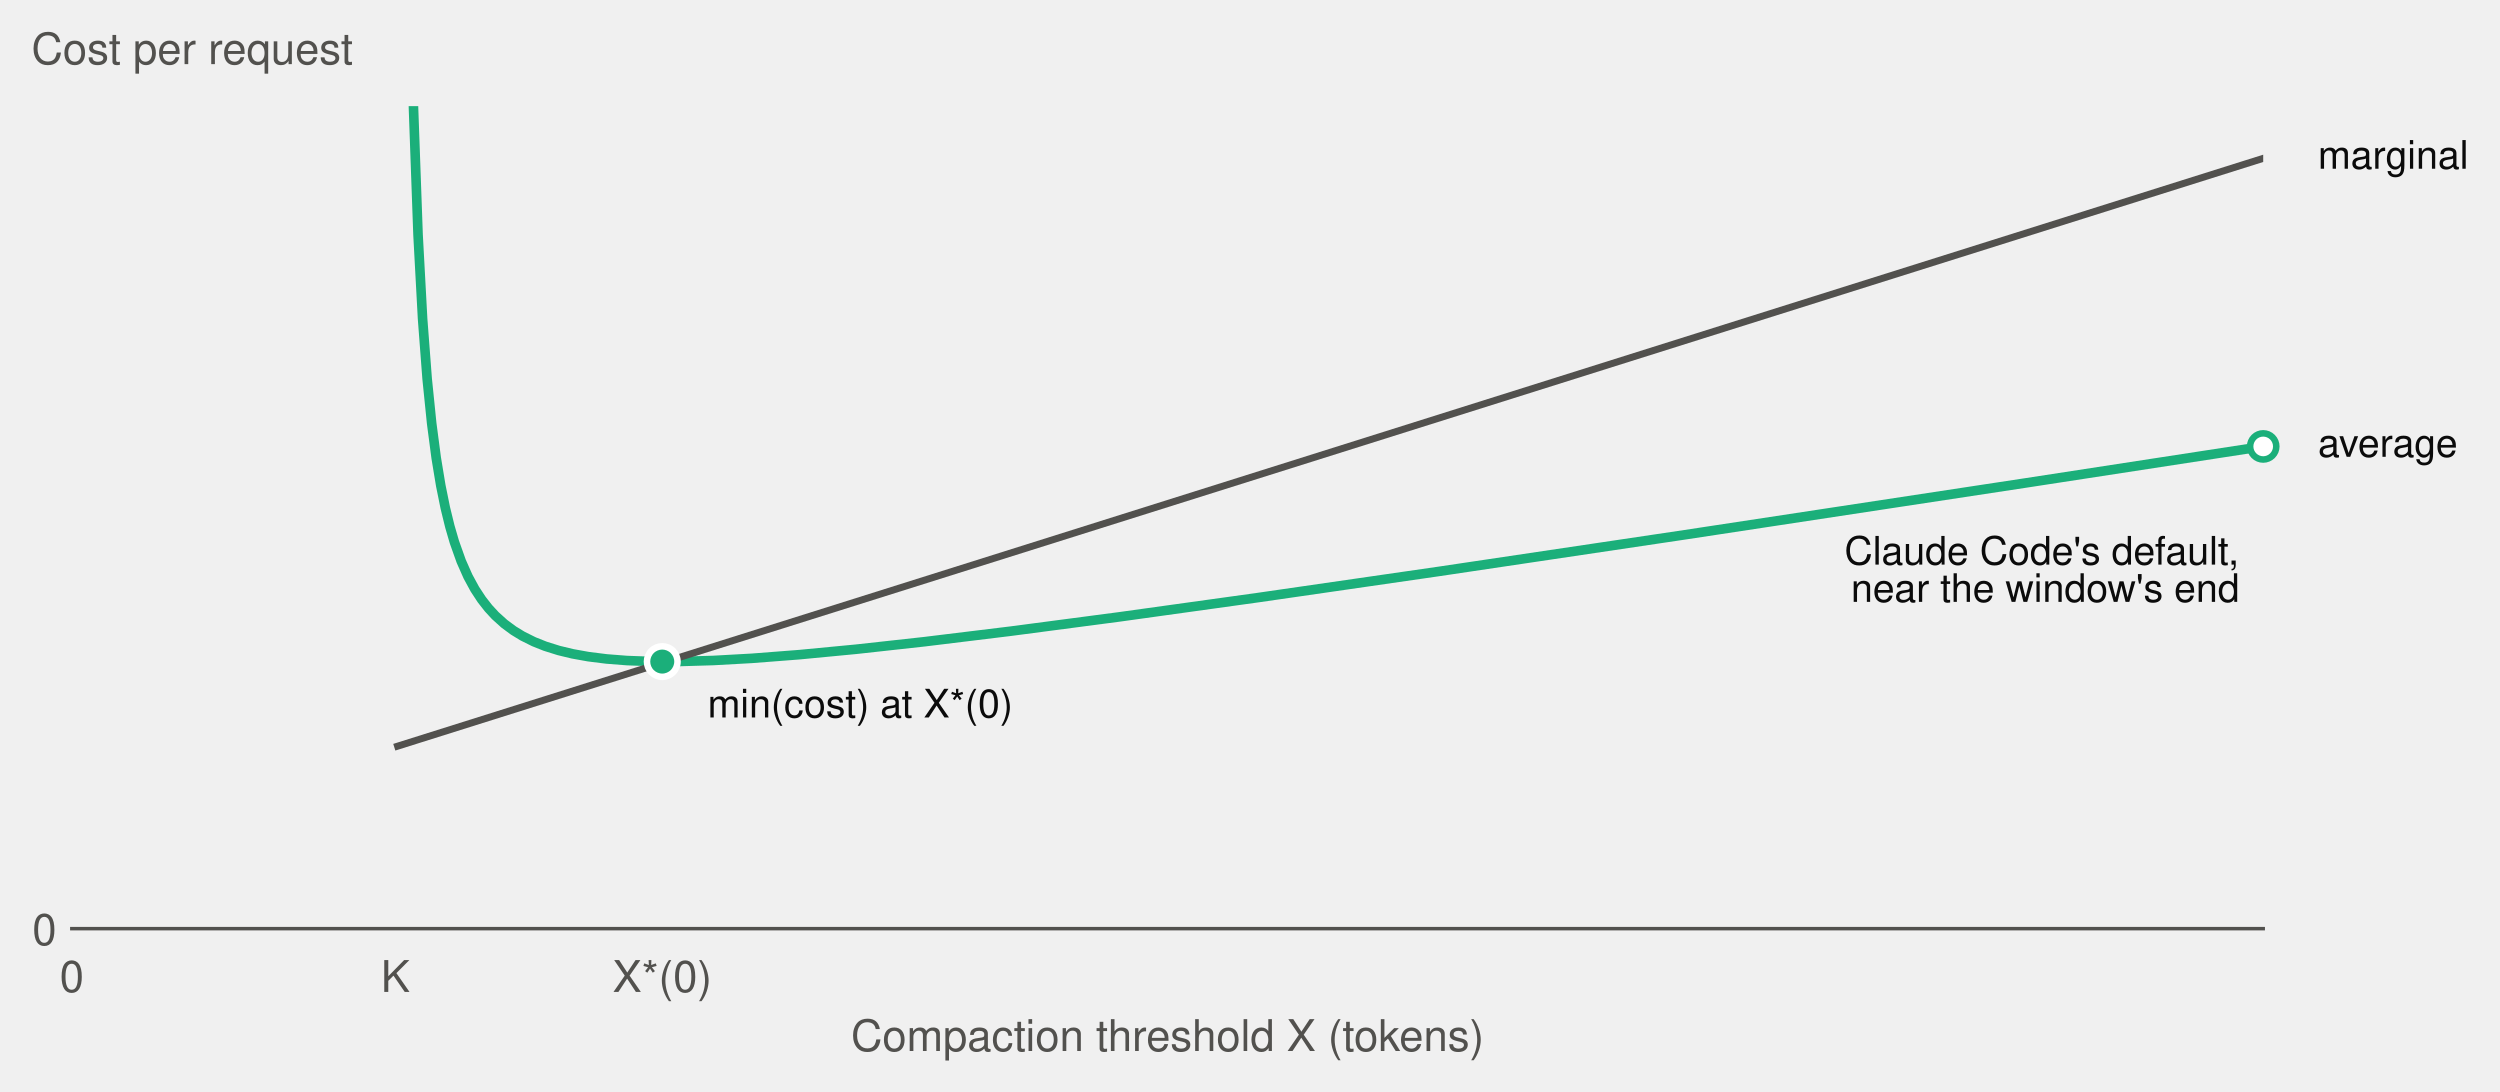
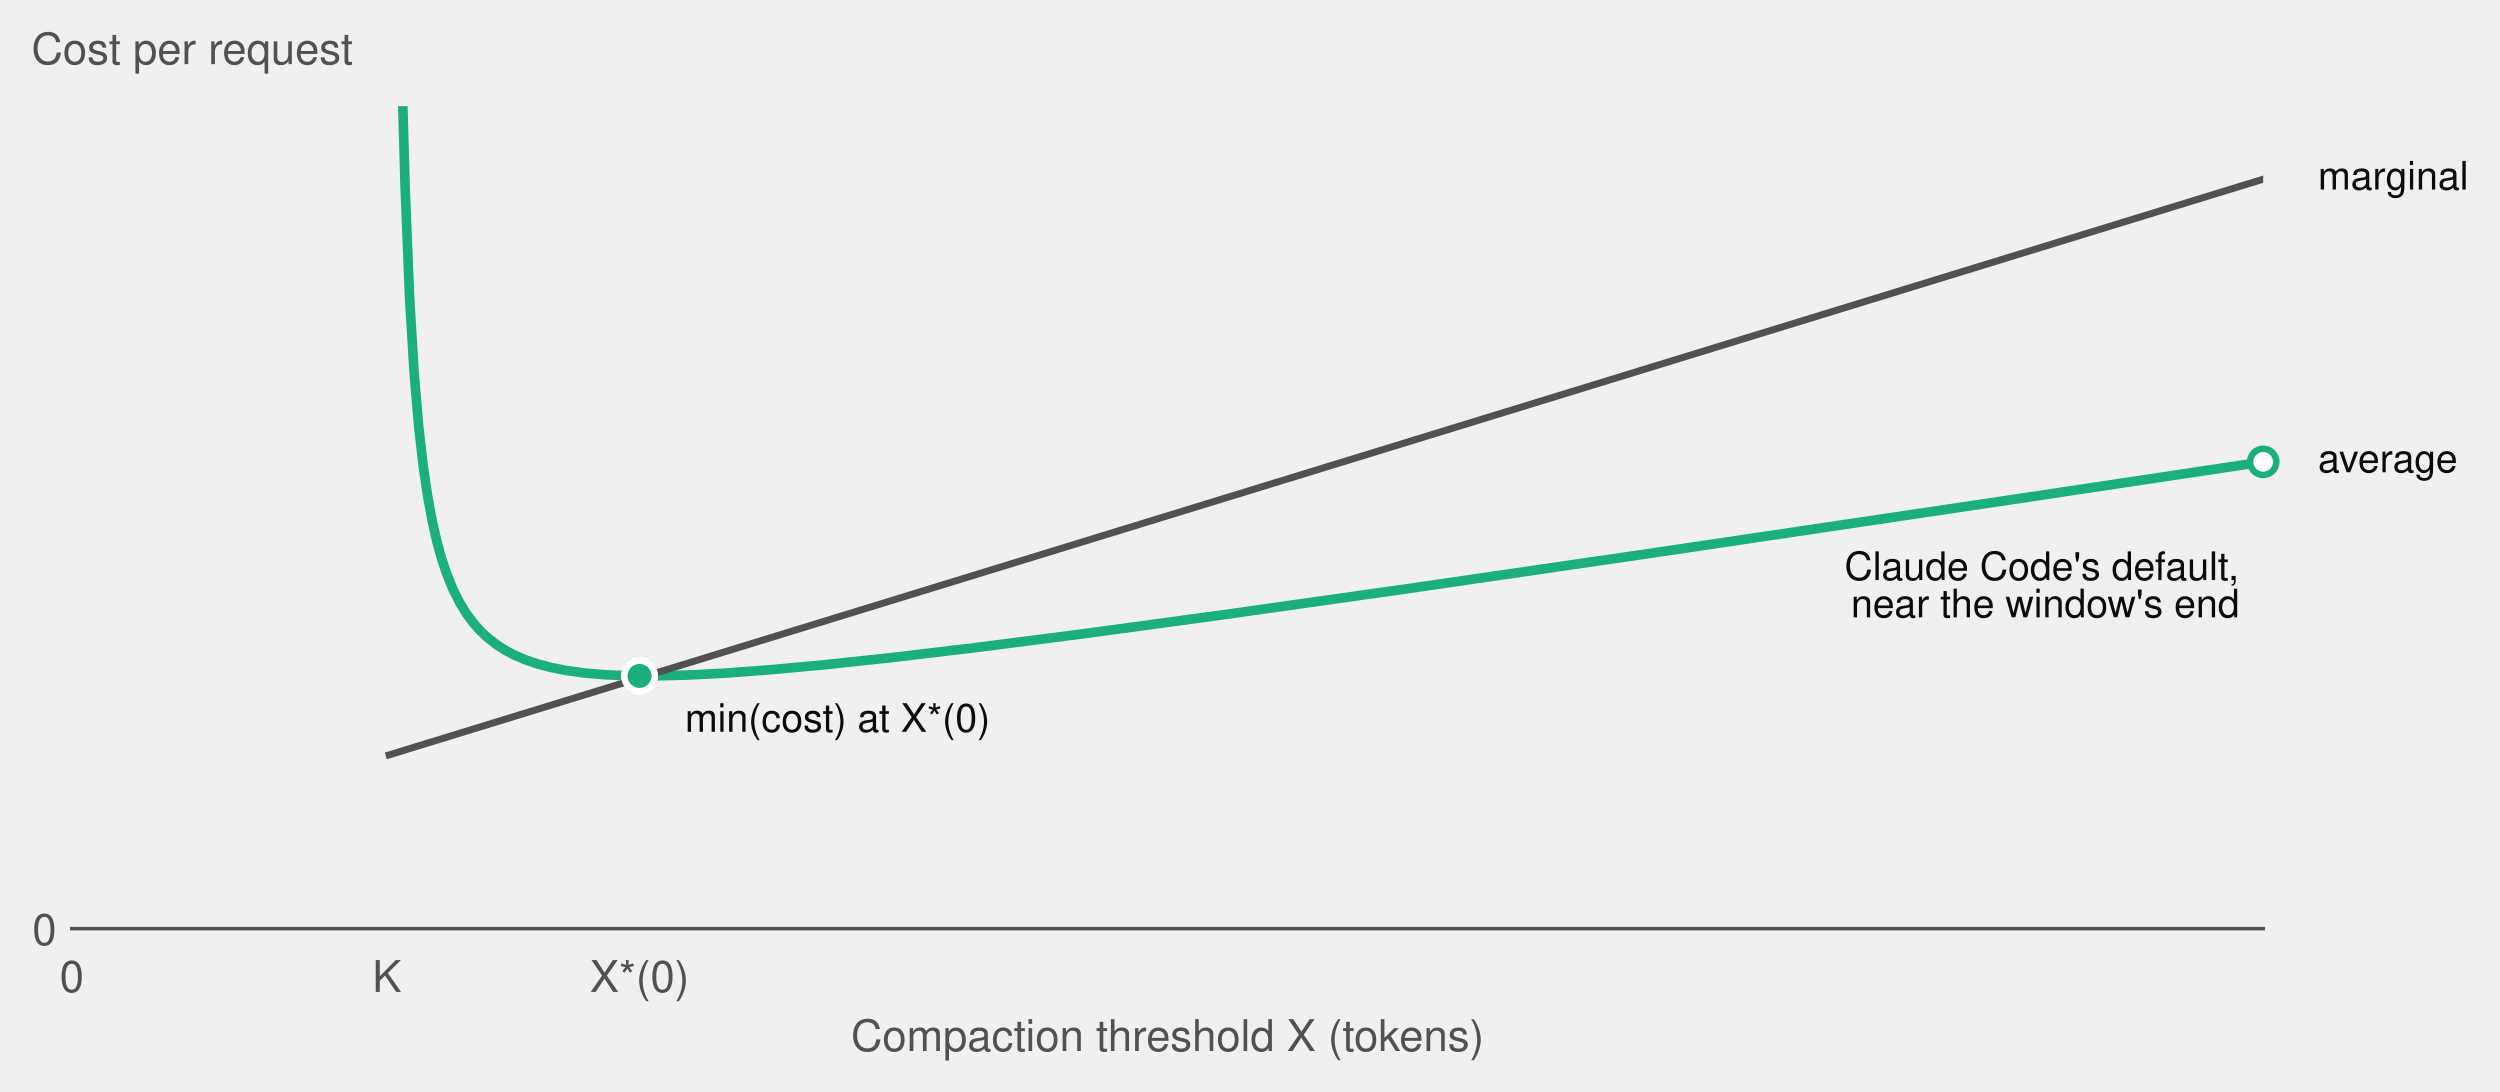
<svg xmlns="http://www.w3.org/2000/svg" xmlns:xlink="http://www.w3.org/1999/xlink" width="572.927pt" height="250.145pt" viewBox="0 0 572.927 250.145" version="1.1">
  <defs>
    <style type="text/css">*{stroke-linejoin: round; stroke-linecap: butt}</style>
  </defs>
  <g id="figure_1">
    <g id="patch_1">
      <path d="M 0 250.145  L 572.927 250.145  L 572.927 0  L 0 0  L 0 250.145  z " style="fill: none" />
    </g>
    <g id="axes_1">
      <g id="patch_2">
        <path d="M 16.46 212.82  L 518.66 212.82  L 518.66 24.324  L 16.46 24.324  L 16.46 212.82  z " style="fill: none" />
      </g>
      <g id="matplotlib.axis_1">
        <g id="xtick_1">
          <g id="line2d_1" />
          <g id="text_1">
            <text style="font-size: 10px; font-family: 'Helvetica', 'Arial', 'DejaVu Sans'; text-anchor: middle; fill: #52514e" x="16.46" y="227.32" transform="rotate(-0 16.46 227.3202)">0</text>
          </g>
        </g>
        <g id="xtick_2">
          <g id="line2d_2" />
          <g id="text_2">
-             <text style="font-size: 10px; font-family: 'Helvetica', 'Arial', 'DejaVu Sans'; text-anchor: middle; fill: #52514e" x="90.602" y="227.32" transform="rotate(-0 90.60202 227.3202)">K</text>
+             <text style="font-size: 10px; font-family: 'Helvetica', 'Arial', 'DejaVu Sans'; text-anchor: middle; fill: #52514e" x="88.657" y="227.32" transform="rotate(-0 88.65735 227.3202)">K</text>
          </g>
        </g>
        <g id="xtick_3">
          <g id="line2d_3" />
          <g id="text_3">
-             <text style="font-size: 10px; font-family: 'Helvetica', 'Arial', 'DejaVu Sans'; text-anchor: middle; fill: #52514e" x="151.768" y="227.32" transform="rotate(-0 151.7678 227.3202)">X*(0)</text>
+             <text style="font-size: 10px; font-family: 'Helvetica', 'Arial', 'DejaVu Sans'; text-anchor: middle; fill: #52514e" x="146.564" y="227.32" transform="rotate(-0 146.5636 227.3202)">X*(0)</text>
          </g>
        </g>
        <g id="text_4">
          <text style="font-size: 10px; font-family: 'Helvetica', 'Arial', 'DejaVu Sans'; text-anchor: middle; fill: #52514e" x="267.56" y="240.861" transform="rotate(-0 267.56 240.8608)">Compaction threshold X (tokens)</text>
        </g>
      </g>
      <g id="matplotlib.axis_2">
        <g id="ytick_1">
          <g id="line2d_4">
            <path d="M 16.46 212.82  L 518.66 212.82  " clip-path="url(#pda9e642509)" style="fill: none; stroke: #e4e3df; stroke-width: 0.8; stroke-linecap: square" />
          </g>
          <g id="line2d_5" />
          <g id="text_5">
            <text style="font-size: 10px; font-family: 'Helvetica', 'Arial', 'DejaVu Sans'; text-anchor: end; fill: #52514e" x="12.96" y="216.57" transform="rotate(-0 12.96 216.5702)">0</text>
          </g>
        </g>
        <g id="text_6">
          <text style="font-size: 10px; font-family: 'Helvetica', 'Arial', 'DejaVu Sans'; text-anchor: start; fill: #52514e" x="7.2" y="14.7" transform="rotate(-0 7.2 14.7)">Cost per request</text>
        </g>
      </g>
      <g id="line2d_6">
-         <path d="M 94.148 -1  L 94.245 4.141  L 94.765 24.865  L 95.806 53.83  L 96.847 73.085  L 97.888 86.792  L 98.929 97.031  L 99.969 104.959  L 101.01 111.268  L 102.051 116.4  L 103.092 120.65  L 104.133 124.22  L 105.694 128.61  L 107.255 132.131  L 108.817 135.006  L 110.378 137.388  L 111.939 139.385  L 113.5 141.077  L 115.582 142.956  L 117.664 144.495  L 119.745 145.768  L 122.347 147.063  L 124.949 148.1  L 128.072 149.079  L 131.194 149.832  L 134.837 150.488  L 139.001 151.012  L 143.684 151.379  L 149.409 151.589  L 155.654 151.595  L 163.46 151.364  L 172.307 150.871  L 183.236 150.025  L 196.246 148.782  L 211.859 147.061  L 231.634 144.646  L 256.614 141.358  L 288.36 136.943  L 329.993 130.917  L 386.197 122.543  L 464.26 110.673  L 518.66 102.309  L 518.66 102.309  " clip-path="url(#pda9e642509)" style="fill: none; stroke: #1baf7a; stroke-width: 2.2; stroke-linecap: square" />
+         <path d="M 91.779 -1  L 91.78 -0.931  L 92.3 23.79  L 92.821 42.311  L 93.861 68.192  L 94.902 85.393  L 95.943 97.634  L 96.984 106.774  L 98.025 113.848  L 99.066 119.475  L 100.106 124.05  L 101.147 127.836  L 102.188 131.014  L 103.749 134.919  L 105.311 138.047  L 106.872 140.597  L 108.433 142.707  L 109.994 144.473  L 111.556 145.965  L 113.637 147.618  L 115.719 148.968  L 117.801 150.079  L 120.403 151.204  L 123.005 152.098  L 126.127 152.933  L 129.77 153.656  L 133.933 154.229  L 138.617 154.632  L 143.821 154.856  L 150.066 154.896  L 157.352 154.713  L 166.199 154.255  L 176.607 153.483  L 189.097 152.331  L 204.71 150.659  L 223.965 148.366  L 248.425 145.223  L 280.17 140.909  L 322.323 134.945  L 379.569 126.608  L 460.233 114.623  L 518.66 105.847  L 518.66 105.847  " clip-path="url(#pda9e642509)" style="fill: none; stroke: #1baf7a; stroke-width: 2.2; stroke-linecap: square" />
      </g>
      <g id="line2d_7">
-         <path d="M 91.122 171.001  L 518.66 36.286  L 518.66 36.286  " clip-path="url(#pda9e642509)" style="fill: none; stroke: #52514e; stroke-width: 1.6; stroke-linecap: square" />
+         <path d="M 89.178 172.996  L 518.66 41.059  L 518.66 41.059  " clip-path="url(#pda9e642509)" style="fill: none; stroke: #52514e; stroke-width: 1.6; stroke-linecap: square" />
      </g>
      <g id="patch_3">
        <path d="M 16.46 212.82  L 518.66 212.82  " style="fill: none; stroke: #52514e; stroke-width: 0.8; stroke-linejoin: miter; stroke-linecap: square" />
      </g>
      <g id="text_7">
-         <text style="font-size: 9px; font-family: 'Helvetica', 'Arial', 'DejaVu Sans'; text-anchor: start; fill: #0b0b0b" x="531.215" y="104.688" transform="rotate(-0 531.215 104.6883)">average</text>
+         <text style="font-size: 9px; font-family: 'Helvetica', 'Arial', 'DejaVu Sans'; text-anchor: start; fill: #0b0b0b" x="531.215" y="108.226" transform="rotate(-0 531.215 108.226)">average</text>
      </g>
      <g id="text_8">
-         <text style="font-size: 9px; font-family: 'Helvetica', 'Arial', 'DejaVu Sans'; text-anchor: start; fill: #0b0b0b" x="531.215" y="38.665" transform="rotate(-0 531.215 38.66514)">marginal</text>
+         <text style="font-size: 9px; font-family: 'Helvetica', 'Arial', 'DejaVu Sans'; text-anchor: start; fill: #0b0b0b" x="531.215" y="43.438" transform="rotate(-0 531.215 43.43788)">marginal</text>
      </g>
      <g id="line2d_8">
        <defs>
          <path id="m687c93059a" d="M 0 3.5  C 0.928 3.5 1.819 3.131 2.475 2.475  C 3.131 1.819 3.5 0.928 3.5 0  C 3.5 -0.928 3.131 -1.819 2.475 -2.475  C 1.819 -3.131 0.928 -3.5 0 -3.5  C -0.928 -3.5 -1.819 -3.131 -2.475 -2.475  C -3.131 -1.819 -3.5 -0.928 -3.5 0  C -3.5 0.928 -3.131 1.819 -2.475 2.475  C -1.819 3.131 -0.928 3.5 0 3.5  z " style="stroke: #ffffff; stroke-width: 1.5" />
        </defs>
        <g clip-path="url(#pda9e642509)">
-           <use xlink:href="#m687c93059a" x="151.768" y="151.615" style="fill: #1baf7a; stroke: #ffffff; stroke-width: 1.5" />
+           <use xlink:href="#m687c93059a" x="146.564" y="154.9" style="fill: #1baf7a; stroke: #ffffff; stroke-width: 1.5" />
        </g>
      </g>
      <g id="text_9">
-         <text style="font-size: 9px; font-family: 'Helvetica', 'Arial', 'DejaVu Sans'; text-anchor: start; fill: #0b0b0b" x="162.176" y="164.424" transform="rotate(-0 162.1761 164.4241)">min(cost) at X*(0)</text>
+         <text style="font-size: 9px; font-family: 'Helvetica', 'Arial', 'DejaVu Sans'; text-anchor: start; fill: #0b0b0b" x="156.972" y="167.709" transform="rotate(-0 156.9719 167.709)">min(cost) at X*(0)</text>
      </g>
      <g id="line2d_9">
        <defs>
          <path id="m71f20ad914" d="M 0 3  C 0.796 3 1.559 2.684 2.121 2.121  C 2.684 1.559 3 0.796 3 0  C 3 -0.796 2.684 -1.559 2.121 -2.121  C 1.559 -2.684 0.796 -3 0 -3  C -0.796 -3 -1.559 -2.684 -2.121 -2.121  C -2.684 -1.559 -3 -0.796 -3 0  C -3 0.796 -2.684 1.559 -2.121 2.121  C -1.559 2.684 -0.796 3 0 3  z " style="stroke: #1baf7a; stroke-width: 1.5" />
        </defs>
        <g>
-           <use xlink:href="#m71f20ad914" x="518.66" y="102.309" style="fill: #ffffff; stroke: #1baf7a; stroke-width: 1.5" />
+           <use xlink:href="#m71f20ad914" x="518.66" y="105.847" style="fill: #ffffff; stroke: #1baf7a; stroke-width: 1.5" />
        </g>
      </g>
      <g id="text_10">
-         <text style="font-size: 9px; font-family: 'Helvetica', 'Arial', 'DejaVu Sans'; fill: #0b0b0b" transform="translate(422.6838 129.389)">Claude Code's default,</text>
-         <text style="font-size: 9px; font-family: 'Helvetica', 'Arial', 'DejaVu Sans'; fill: #0b0b0b" transform="translate(424.1871 137.9364)">near the window's end</text>
+         <text style="font-size: 9px; font-family: 'Helvetica', 'Arial', 'DejaVu Sans'; fill: #0b0b0b" transform="translate(422.6838 132.9267)">Claude Code's default,</text>
+         <text style="font-size: 9px; font-family: 'Helvetica', 'Arial', 'DejaVu Sans'; fill: #0b0b0b" transform="translate(424.1871 141.474)">near the window's end</text>
      </g>
    </g>
  </g>
  <defs>
    <clipPath id="pda9e642509">
      <rect x="16.46" y="24.324" width="502.2" height="188.496" />
    </clipPath>
  </defs>
</svg>
